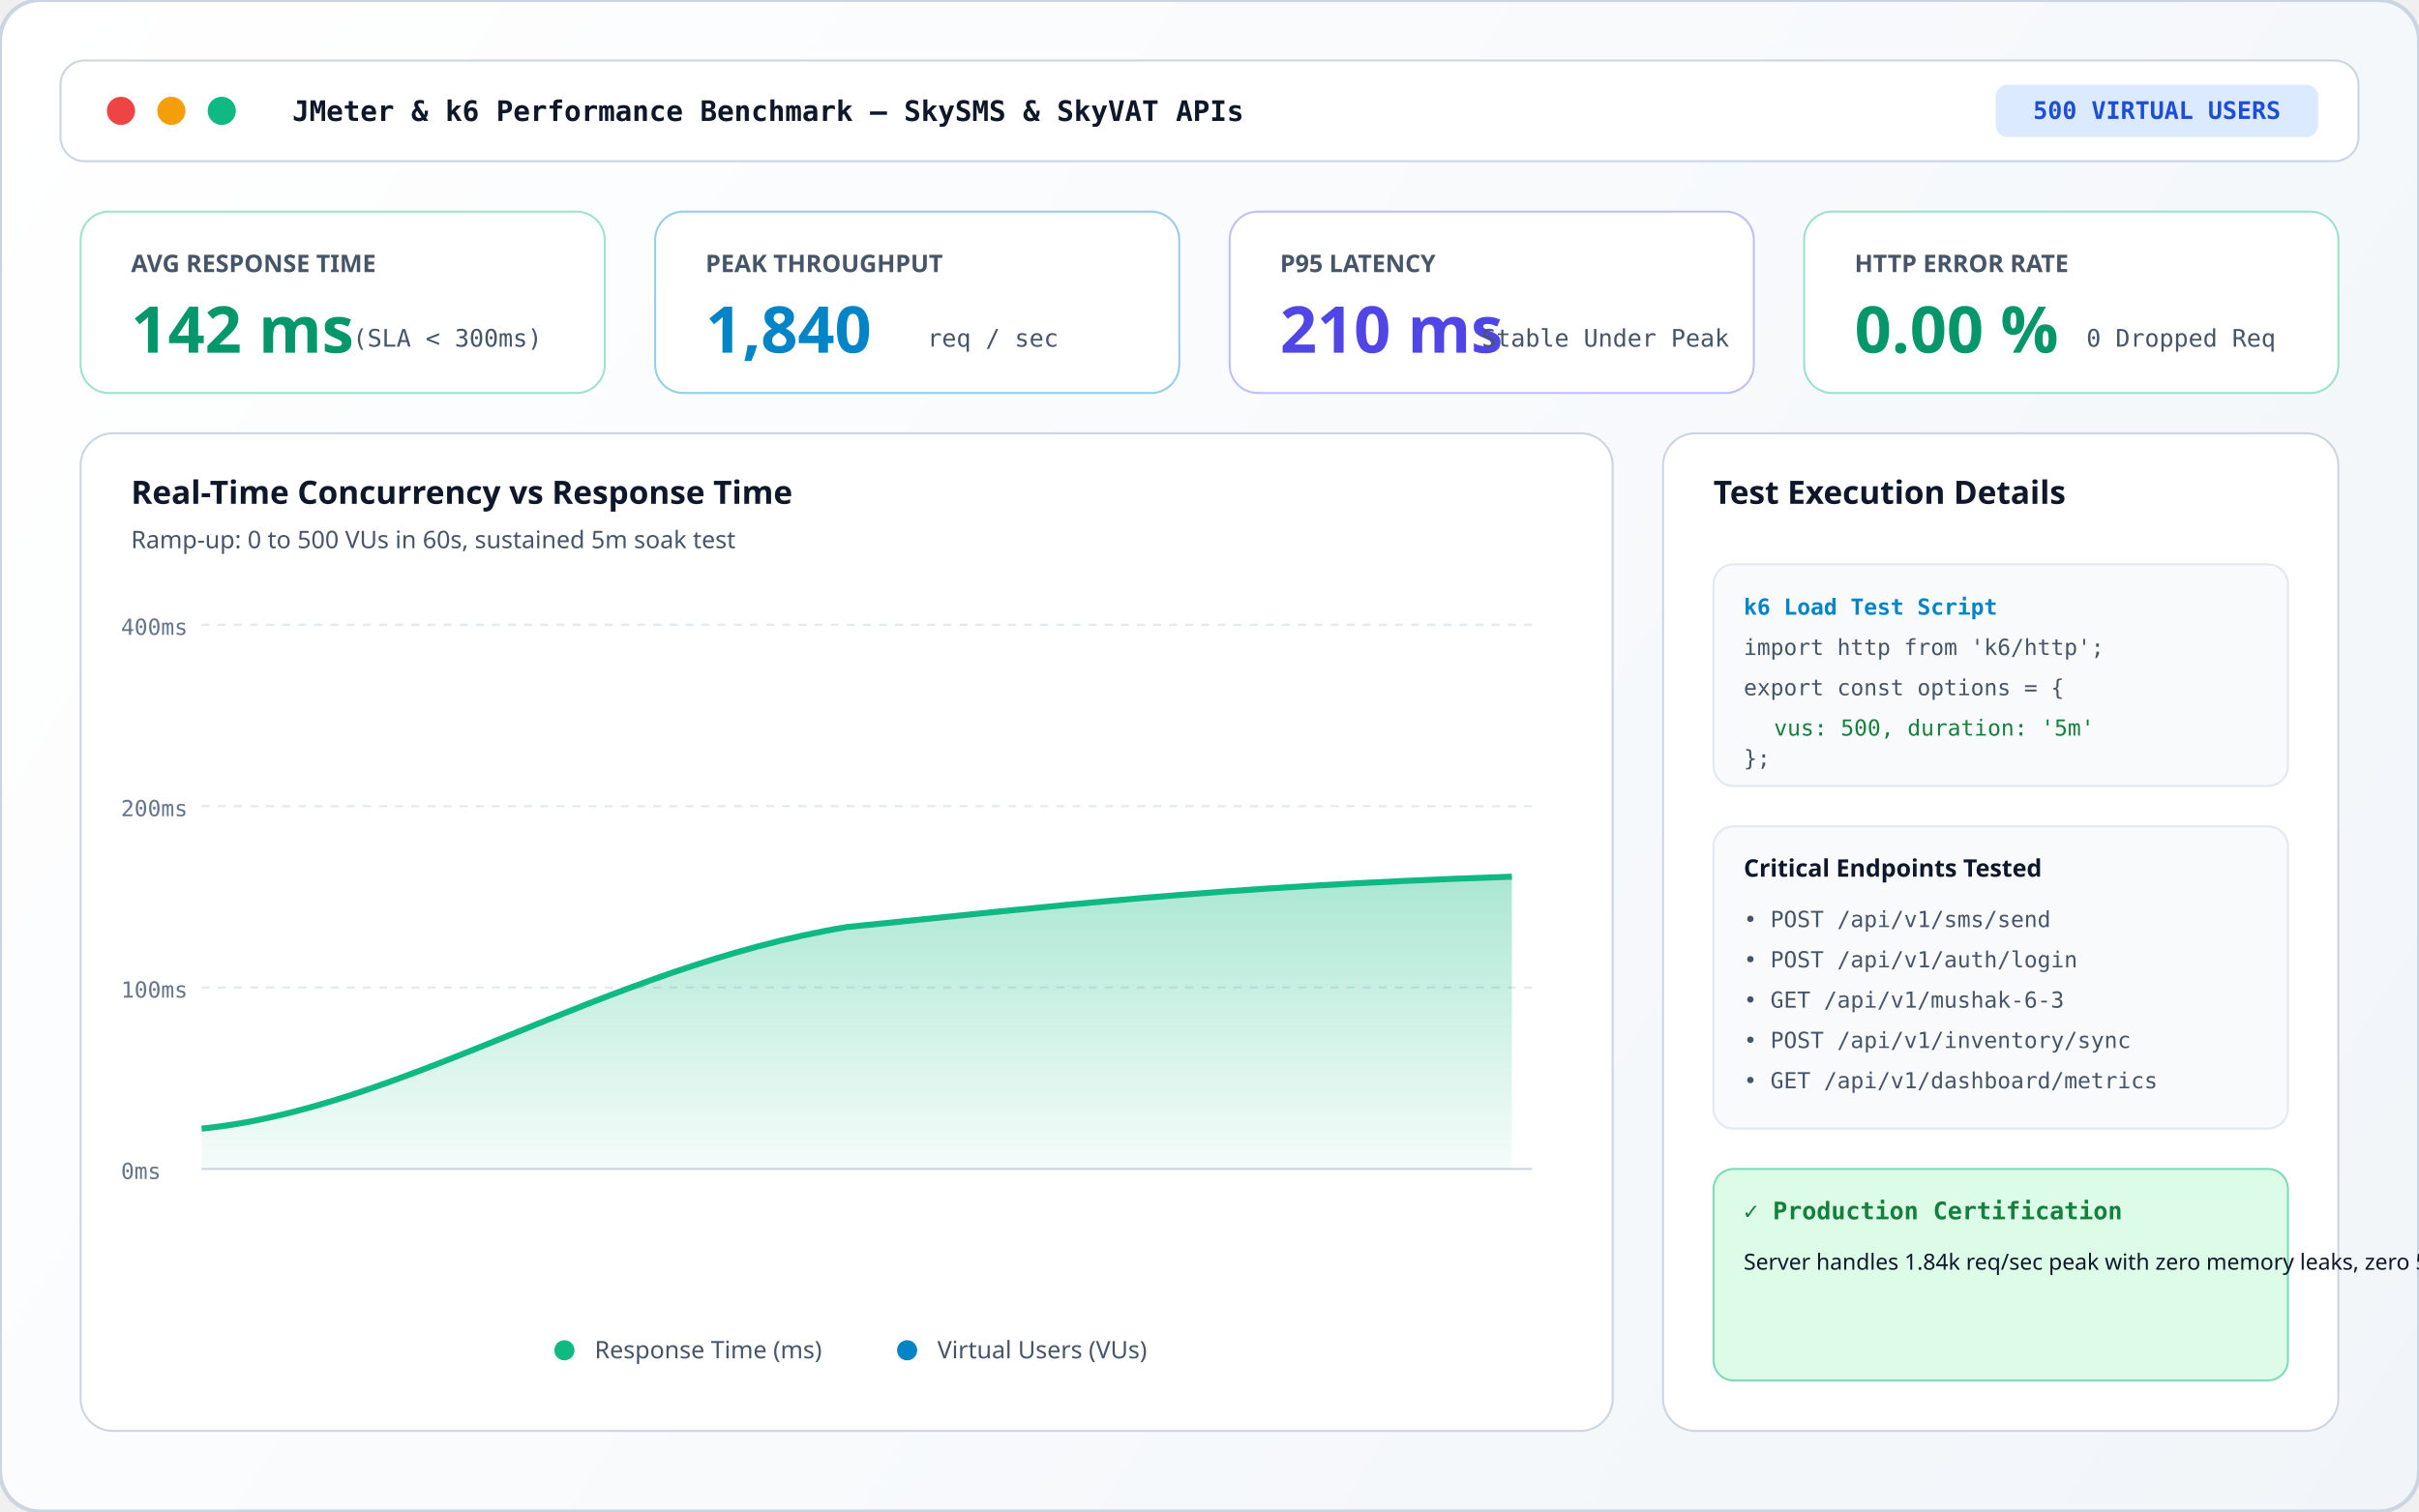
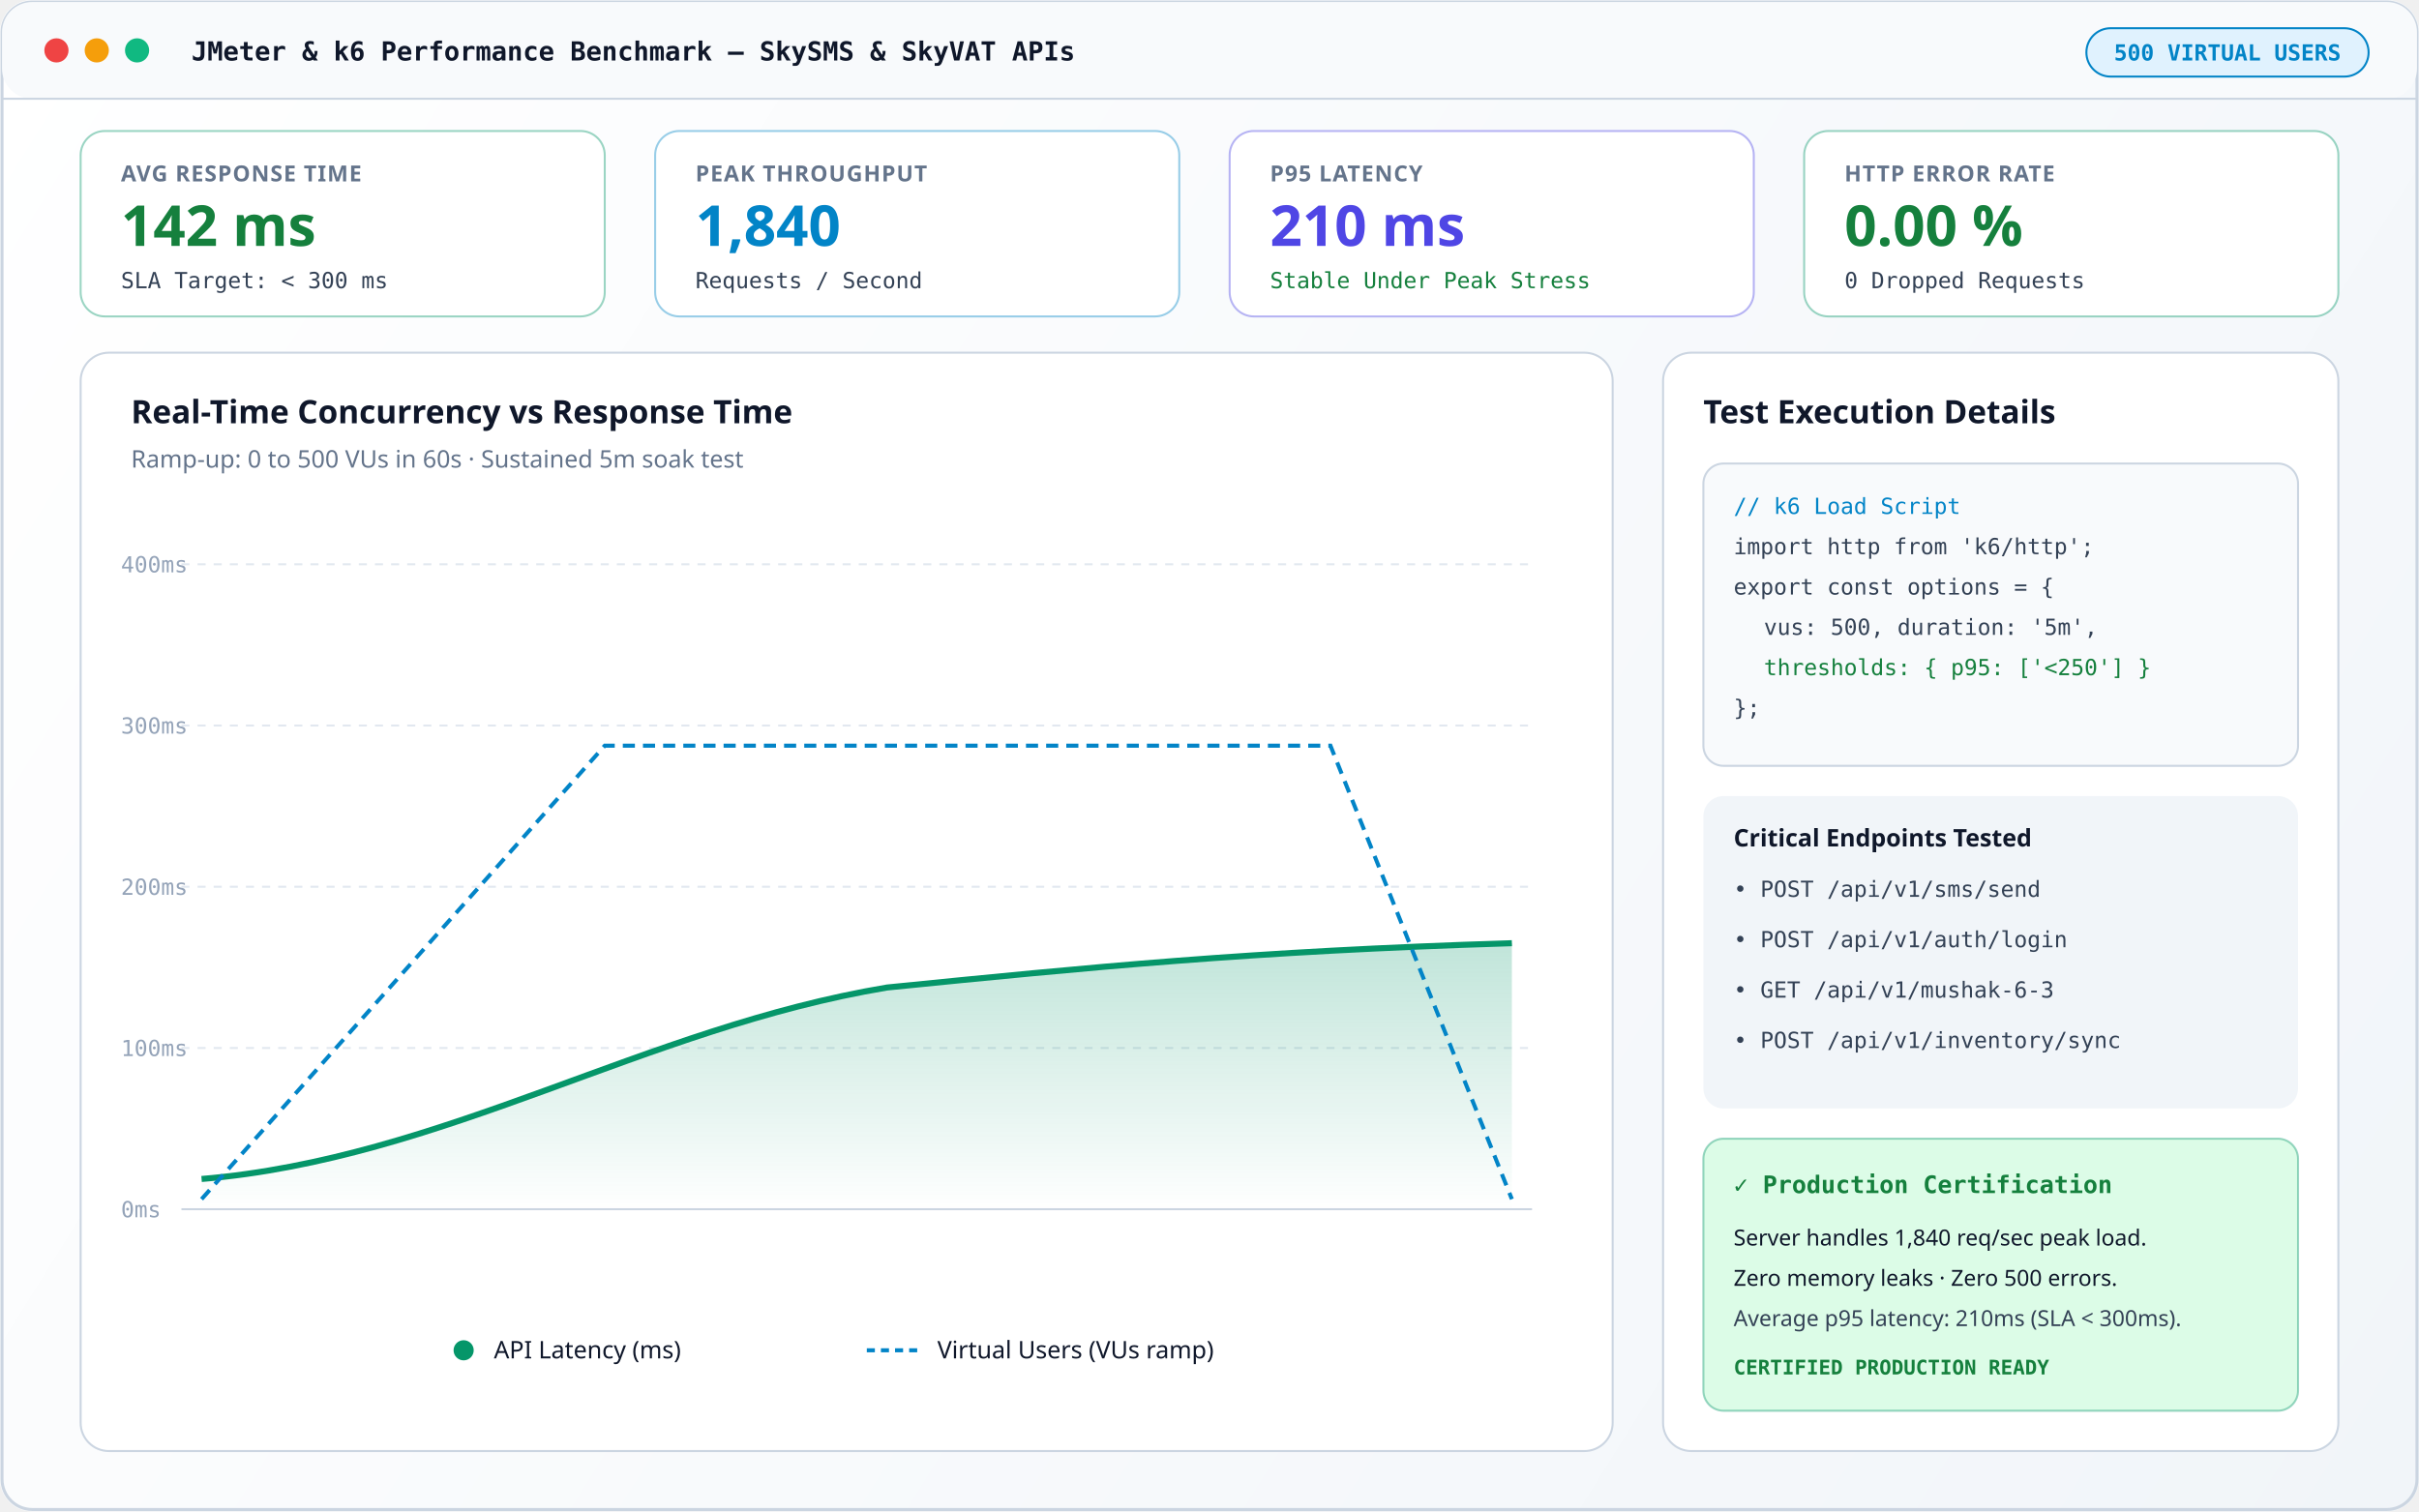
<svg xmlns="http://www.w3.org/2000/svg" width="1200" height="750" viewBox="0 0 1200 750" fill="none">
  <defs>
-     <linearGradient id="bgGrad4L" x1="0" y1="0" x2="1200" y2="750" gradientUnits="userSpaceOnUse">
+     <linearGradient id="bgP4_light" x1="0" y1="0" x2="1200" y2="750" gradientUnits="userSpaceOnUse">
      <stop stop-color="#FFFFFF" />
      <stop offset="1" stop-color="#F1F5F9" />
    </linearGradient>
-     <linearGradient id="curveGradL" x1="0" y1="0" x2="0" y2="1">
-       <stop stop-color="#10B981" stop-opacity="0.35" />
-       <stop offset="1" stop-color="#10B981" stop-opacity="0.04" />
+     <linearGradient id="curveGrad_light" x1="0" y1="0" x2="0" y2="1">
+       <stop offset="0%" stop-color="#059669" stop-opacity="0.25" />
+       <stop offset="100%" stop-color="#059669" stop-opacity="0" />
    </linearGradient>
  </defs>
-   <rect width="1200" height="750" rx="20" fill="url(#bgGrad4L)" stroke="#CBD5E1" stroke-width="2" />
-   <rect x="30" y="30" width="1140" height="50" rx="12" fill="#FFFFFF" stroke="#CBD5E1" />
-   <circle cx="60" cy="55" r="7" fill="#EF4444" />
-   <circle cx="85" cy="55" r="7" fill="#F59E0B" />
-   <circle cx="110" cy="55" r="7" fill="#10B981" />
-   <text x="145" y="60" fill="#0F172A" font-family="'JetBrains Mono', monospace" font-size="14" font-weight="600">JMeter &amp; k6 Performance Benchmark — SkySMS &amp; SkyVAT APIs</text>
-   <rect x="990" y="42" width="160" height="26" rx="6" fill="#DBEAFE" />
-   <text x="1070" y="59" fill="#1D4ED8" font-family="'JetBrains Mono', monospace" font-size="12" font-weight="700" text-anchor="middle">500 VIRTUAL USERS</text>
-   <rect x="40" y="105" width="260" height="90" rx="14" fill="#FFFFFF" stroke="#10B981" stroke-opacity="0.4" />
-   <text x="65" y="135" fill="#475569" font-family="system-ui, sans-serif" font-size="12" font-weight="600">AVG RESPONSE TIME</text>
-   <text x="65" y="175" fill="#059669" font-family="system-ui, sans-serif" font-size="32" font-weight="800">142 ms</text>
-   <text x="175" y="172" fill="#475569" font-family="'JetBrains Mono', monospace" font-size="12">(SLA &lt; 300ms)</text>
-   <rect x="325" y="105" width="260" height="90" rx="14" fill="#FFFFFF" stroke="#0284C7" stroke-opacity="0.4" />
-   <text x="350" y="135" fill="#475569" font-family="system-ui, sans-serif" font-size="12" font-weight="600">PEAK THROUGHPUT</text>
-   <text x="350" y="175" fill="#0284C7" font-family="system-ui, sans-serif" font-size="32" font-weight="800">1,840</text>
-   <text x="460" y="172" fill="#475569" font-family="'JetBrains Mono', monospace" font-size="12">req / sec</text>
-   <rect x="610" y="105" width="260" height="90" rx="14" fill="#FFFFFF" stroke="#6366F1" stroke-opacity="0.4" />
-   <text x="635" y="135" fill="#475569" font-family="system-ui, sans-serif" font-size="12" font-weight="600">P95 LATENCY</text>
-   <text x="635" y="175" fill="#4F46E5" font-family="system-ui, sans-serif" font-size="32" font-weight="800">210 ms</text>
-   <text x="735" y="172" fill="#475569" font-family="'JetBrains Mono', monospace" font-size="12">Stable Under Peak</text>
-   <rect x="895" y="105" width="265" height="90" rx="14" fill="#FFFFFF" stroke="#10B981" stroke-opacity="0.4" />
-   <text x="920" y="135" fill="#475569" font-family="system-ui, sans-serif" font-size="12" font-weight="600">HTTP ERROR RATE</text>
-   <text x="920" y="175" fill="#059669" font-family="system-ui, sans-serif" font-size="32" font-weight="800">0.00 %</text>
-   <text x="1035" y="172" fill="#475569" font-family="'JetBrains Mono', monospace" font-size="12">0 Dropped Req</text>
-   <rect x="40" y="215" width="760" height="495" rx="16" fill="#FFFFFF" stroke="#CBD5E1" />
-   <text x="65" y="250" fill="#0F172A" font-family="system-ui, sans-serif" font-size="16" font-weight="700">Real-Time Concurrency vs Response Time</text>
-   <text x="65" y="272" fill="#475569" font-family="system-ui, sans-serif" font-size="12">Ramp-up: 0 to 500 VUs in 60s, sustained 5m soak test</text>
-   <line x1="100" y1="310" x2="760" y2="310" stroke="#E2E8F0" stroke-dasharray="4 4" />
-   <text x="60" y="315" fill="#64748B" font-family="'JetBrains Mono', monospace" font-size="11">400ms</text>
-   <line x1="100" y1="400" x2="760" y2="400" stroke="#E2E8F0" stroke-dasharray="4 4" />
-   <text x="60" y="405" fill="#64748B" font-family="'JetBrains Mono', monospace" font-size="11">200ms</text>
-   <line x1="100" y1="490" x2="760" y2="490" stroke="#E2E8F0" stroke-dasharray="4 4" />
-   <text x="60" y="495" fill="#64748B" font-family="'JetBrains Mono', monospace" font-size="11">100ms</text>
-   <line x1="100" y1="580" x2="760" y2="580" stroke="#CBD5E1" />
-   <text x="60" y="585" fill="#64748B" font-family="'JetBrains Mono', monospace" font-size="11">0ms</text>
-   <path d="M100 560 C 200 550, 300 480, 420 460 C 520 450, 600 440, 750 435 L 750 580 L 100 580 Z" fill="url(#curveGradL)" />
-   <path d="M100 560 C 200 550, 300 480, 420 460 C 520 450, 600 440, 750 435" stroke="#10B981" stroke-width="3" />
-   <circle cx="280" cy="670" r="5" fill="#10B981" />
-   <text x="295" y="674" fill="#475569" font-family="system-ui, sans-serif" font-size="12">Response Time (ms)</text>
-   <circle cx="450" cy="670" r="5" fill="#0284C7" />
-   <text x="465" y="674" fill="#475569" font-family="system-ui, sans-serif" font-size="12">Virtual Users (VUs)</text>
-   <rect x="825" y="215" width="335" height="495" rx="16" fill="#FFFFFF" stroke="#CBD5E1" />
-   <text x="850" y="250" fill="#0F172A" font-family="system-ui, sans-serif" font-size="16" font-weight="700">Test Execution Details</text>
-   <rect x="850" y="280" width="285" height="110" rx="10" fill="#F8FAFC" stroke="#E2E8F0" />
-   <text x="865" y="305" fill="#0284C7" font-family="'JetBrains Mono', monospace" font-size="11" font-weight="700">k6 Load Test Script</text>
-   <text x="865" y="325" fill="#475569" font-family="'JetBrains Mono', monospace" font-size="11">import http from 'k6/http';</text>
-   <text x="865" y="345" fill="#475569" font-family="'JetBrains Mono', monospace" font-size="11">export const options = {</text>
-   <text x="880" y="365" fill="#15803D" font-family="'JetBrains Mono', monospace" font-size="11">vus: 500, duration: '5m'</text>
-   <text x="865" y="380" fill="#475569" font-family="'JetBrains Mono', monospace" font-size="11">};</text>
-   <rect x="850" y="410" width="285" height="150" rx="10" fill="#F8FAFC" stroke="#E2E8F0" />
-   <text x="865" y="435" fill="#0F172A" font-family="system-ui, sans-serif" font-size="12" font-weight="700">Critical Endpoints Tested</text>
-   <text x="865" y="460" fill="#475569" font-family="'JetBrains Mono', monospace" font-size="11">• POST /api/v1/sms/send</text>
-   <text x="865" y="480" fill="#475569" font-family="'JetBrains Mono', monospace" font-size="11">• POST /api/v1/auth/login</text>
-   <text x="865" y="500" fill="#475569" font-family="'JetBrains Mono', monospace" font-size="11">• GET /api/v1/mushak-6-3</text>
-   <text x="865" y="520" fill="#475569" font-family="'JetBrains Mono', monospace" font-size="11">• POST /api/v1/inventory/sync</text>
-   <text x="865" y="540" fill="#475569" font-family="'JetBrains Mono', monospace" font-size="11">• GET /api/v1/dashboard/metrics</text>
-   <rect x="850" y="580" width="285" height="105" rx="10" fill="#DCFCE7" stroke="#10B981" stroke-opacity="0.5" />
-   <text x="865" y="605" fill="#15803D" font-family="'JetBrains Mono', monospace" font-size="12" font-weight="700">✓ Production Certification</text>
-   <text x="865" y="630" fill="#0F172A" font-family="system-ui, sans-serif" font-size="11">Server handles 1.84k req/sec peak with zero memory leaks, zero 500 errors, and average latency well below 200ms.</text>
+   <rect width="1200" height="750" rx="16" fill="url(#bgP4_light)" />
+   <rect x="1" y="1" width="1198" height="748" rx="15" stroke="#CBD5E1" stroke-width="1.5" />
+   <rect x="1" y="1" width="1198" height="48" rx="15" fill="#F8FAFC" />
+   <line x1="1" y1="49" x2="1199" y2="49" stroke="#CBD5E1" stroke-width="1" />
+   <circle cx="28" cy="25" r="6" fill="#EF4444" />
+   <circle cx="48" cy="25" r="6" fill="#F59E0B" />
+   <circle cx="68" cy="25" r="6" fill="#10B981" />
+   <text x="95" y="30" fill="#0F172A" font-family="'JetBrains Mono', monospace" font-size="13" font-weight="600">JMeter &amp; k6 Performance Benchmark — SkySMS &amp; SkyVAT APIs</text>
+   <rect x="1035" y="14" width="140" height="24" rx="12" fill="#E0F2FE" stroke="#0284C7" stroke-width="1" />
+   <text x="1105" y="30" fill="#0284C7" font-family="'JetBrains Mono', monospace" font-size="11" font-weight="700" text-anchor="middle">500 VIRTUAL USERS</text>
+   <rect x="40" y="65" width="260" height="92" rx="12" fill="#FFFFFF" stroke="#059669" stroke-opacity="0.4" />
+   <text x="60" y="90" fill="#64748B" font-family="system-ui, sans-serif" font-size="11" font-weight="600" letter-spacing="0.5">AVG RESPONSE TIME</text>
+   <text x="60" y="122" fill="#15803D" font-family="system-ui, sans-serif" font-size="28" font-weight="800">142 ms</text>
+   <text x="60" y="143" fill="#334155" font-family="'JetBrains Mono', monospace" font-size="11">SLA Target: &lt; 300 ms</text>
+   <rect x="325" y="65" width="260" height="92" rx="12" fill="#FFFFFF" stroke="#0284C7" stroke-opacity="0.4" />
+   <text x="345" y="90" fill="#64748B" font-family="system-ui, sans-serif" font-size="11" font-weight="600" letter-spacing="0.5">PEAK THROUGHPUT</text>
+   <text x="345" y="122" fill="#0284C7" font-family="system-ui, sans-serif" font-size="28" font-weight="800">1,840</text>
+   <text x="345" y="143" fill="#334155" font-family="'JetBrains Mono', monospace" font-size="11">Requests / Second</text>
+   <rect x="610" y="65" width="260" height="92" rx="12" fill="#FFFFFF" stroke="#4F46E5" stroke-opacity="0.4" />
+   <text x="630" y="90" fill="#64748B" font-family="system-ui, sans-serif" font-size="11" font-weight="600" letter-spacing="0.5">P95 LATENCY</text>
+   <text x="630" y="122" fill="#4F46E5" font-family="system-ui, sans-serif" font-size="28" font-weight="800">210 ms</text>
+   <text x="630" y="143" fill="#15803D" font-family="'JetBrains Mono', monospace" font-size="11">Stable Under Peak Stress</text>
+   <rect x="895" y="65" width="265" height="92" rx="12" fill="#FFFFFF" stroke="#059669" stroke-opacity="0.4" />
+   <text x="915" y="90" fill="#64748B" font-family="system-ui, sans-serif" font-size="11" font-weight="600" letter-spacing="0.5">HTTP ERROR RATE</text>
+   <text x="915" y="122" fill="#15803D" font-family="system-ui, sans-serif" font-size="28" font-weight="800">0.00 %</text>
+   <text x="915" y="143" fill="#334155" font-family="'JetBrains Mono', monospace" font-size="11">0 Dropped Requests</text>
+   <rect x="40" y="175" width="760" height="545" rx="14" fill="#FFFFFF" stroke="#CBD5E1" />
+   <text x="65" y="210" fill="#0F172A" font-family="system-ui, sans-serif" font-size="16" font-weight="700">Real-Time Concurrency vs Response Time</text>
+   <text x="65" y="232" fill="#64748B" font-family="system-ui, sans-serif" font-size="12">Ramp-up: 0 to 500 VUs in 60s · Sustained 5m soak test</text>
+   <line x1="90" y1="280" x2="760" y2="280" stroke="#E2E8F0" stroke-dasharray="4 4" />
+   <text x="60" y="284" fill="#94A3B8" font-family="'JetBrains Mono', monospace" font-size="11">400ms</text>
+   <line x1="90" y1="360" x2="760" y2="360" stroke="#E2E8F0" stroke-dasharray="4 4" />
+   <text x="60" y="364" fill="#94A3B8" font-family="'JetBrains Mono', monospace" font-size="11">300ms</text>
+   <line x1="90" y1="440" x2="760" y2="440" stroke="#E2E8F0" stroke-dasharray="4 4" />
+   <text x="60" y="444" fill="#94A3B8" font-family="'JetBrains Mono', monospace" font-size="11">200ms</text>
+   <line x1="90" y1="520" x2="760" y2="520" stroke="#E2E8F0" stroke-dasharray="4 4" />
+   <text x="60" y="524" fill="#94A3B8" font-family="'JetBrains Mono', monospace" font-size="11">100ms</text>
+   <line x1="90" y1="600" x2="760" y2="600" stroke="#CBD5E1" />
+   <text x="60" y="604" fill="#94A3B8" font-family="'JetBrains Mono', monospace" font-size="11">0ms</text>
+   <path d="M100 585 C 220 575, 320 510, 440 490 C 540 480, 620 472, 750 468 L 750 600 L 100 600 Z" fill="url(#curveGrad_light)" />
+   <path d="M100 585 C 220 575, 320 510, 440 490 C 540 480, 620 472, 750 468" stroke="#059669" stroke-width="3" fill="none" />
+   <path d="M100 595 L 300 370 L 660 370 L 750 595" stroke="#0284C7" stroke-width="2" stroke-dasharray="6 4" fill="none" />
+   <circle cx="230" cy="670" r="5" fill="#059669" />
+   <text x="245" y="674" fill="#0F172A" font-family="system-ui, sans-serif" font-size="12">API Latency (ms)</text>
+   <line x1="430" y1="670" x2="455" y2="670" stroke="#0284C7" stroke-width="2" stroke-dasharray="4 3" />
+   <text x="465" y="674" fill="#0F172A" font-family="system-ui, sans-serif" font-size="12">Virtual Users (VUs ramp)</text>
+   <rect x="825" y="175" width="335" height="545" rx="14" fill="#FFFFFF" stroke="#CBD5E1" />
+   <text x="845" y="210" fill="#0F172A" font-family="system-ui, sans-serif" font-size="16" font-weight="700">Test Execution Details</text>
+   <rect x="845" y="230" width="295" height="150" rx="10" fill="#F8FAFC" stroke="#CBD5E1" />
+   <text x="860" y="255" fill="#0284C7" font-family="'JetBrains Mono', monospace" font-size="11">// k6 Load Script</text>
+   <text x="860" y="275" fill="#334155" font-family="'JetBrains Mono', monospace" font-size="11">import http from 'k6/http';</text>
+   <text x="860" y="295" fill="#334155" font-family="'JetBrains Mono', monospace" font-size="11">export const options = {</text>
+   <text x="875" y="315" fill="#334155" font-family="'JetBrains Mono', monospace" font-size="11">  vus: 500, duration: '5m',</text>
+   <text x="875" y="335" fill="#15803D" font-family="'JetBrains Mono', monospace" font-size="11">  thresholds: { p95: ['&lt;250'] }</text>
+   <text x="860" y="355" fill="#334155" font-family="'JetBrains Mono', monospace" font-size="11">};</text>
+   <rect x="845" y="395" width="295" height="155" rx="10" fill="#F1F5F9" />
+   <text x="860" y="420" fill="#0F172A" font-family="system-ui, sans-serif" font-size="12" font-weight="700">Critical Endpoints Tested</text>
+   <text x="860" y="445" fill="#334155" font-family="'JetBrains Mono', monospace" font-size="11">• POST /api/v1/sms/send</text>
+   <text x="860" y="470" fill="#334155" font-family="'JetBrains Mono', monospace" font-size="11">• POST /api/v1/auth/login</text>
+   <text x="860" y="495" fill="#334155" font-family="'JetBrains Mono', monospace" font-size="11">• GET /api/v1/mushak-6-3</text>
+   <text x="860" y="520" fill="#334155" font-family="'JetBrains Mono', monospace" font-size="11">• POST /api/v1/inventory/sync</text>
+   <rect x="845" y="565" width="295" height="135" rx="10" fill="#DCFCE7" stroke="#059669" stroke-opacity="0.4" />
+   <text x="860" y="592" fill="#15803D" font-family="'JetBrains Mono', monospace" font-size="12" font-weight="700">✓ Production Certification</text>
+   <text x="860" y="618" fill="#0F172A" font-family="system-ui, sans-serif" font-size="11">Server handles 1,840 req/sec peak load.</text>
+   <text x="860" y="638" fill="#0F172A" font-family="system-ui, sans-serif" font-size="11">Zero memory leaks · Zero 500 errors.</text>
+   <text x="860" y="658" fill="#334155" font-family="system-ui, sans-serif" font-size="11">Average p95 latency: 210ms (SLA &lt; 300ms).</text>
+   <text x="860" y="682" fill="#15803D" font-family="'JetBrains Mono', monospace" font-size="10" font-weight="600">CERTIFIED PRODUCTION READY</text>
</svg>
